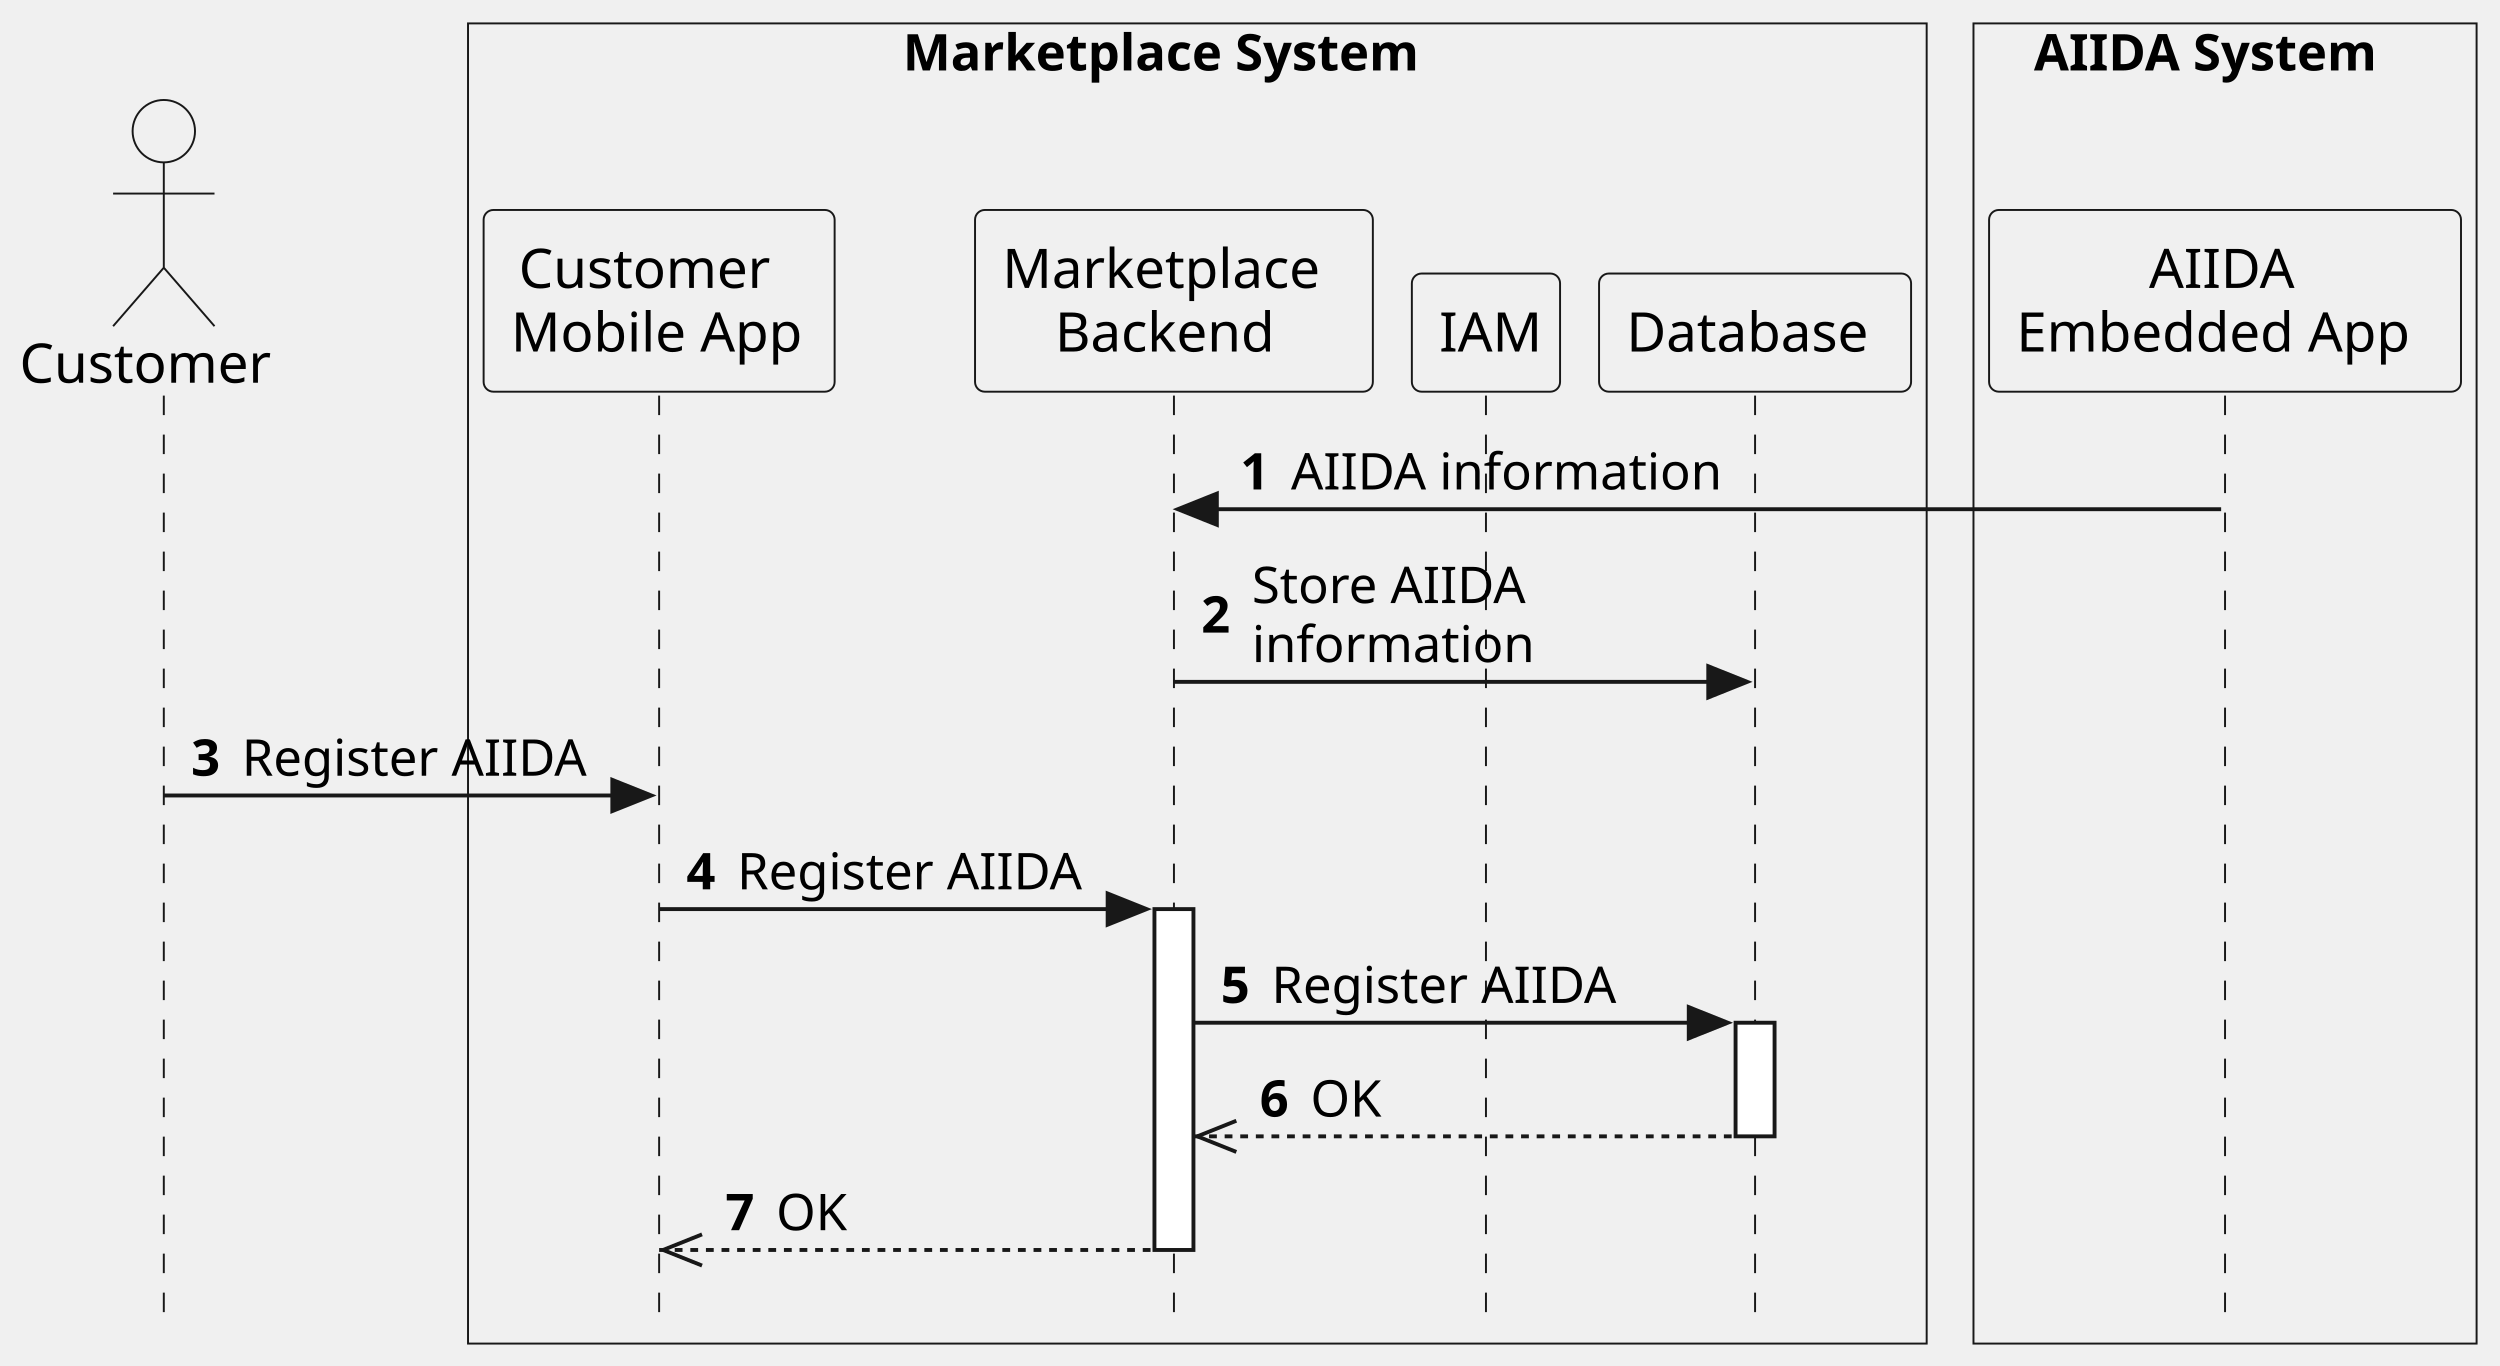
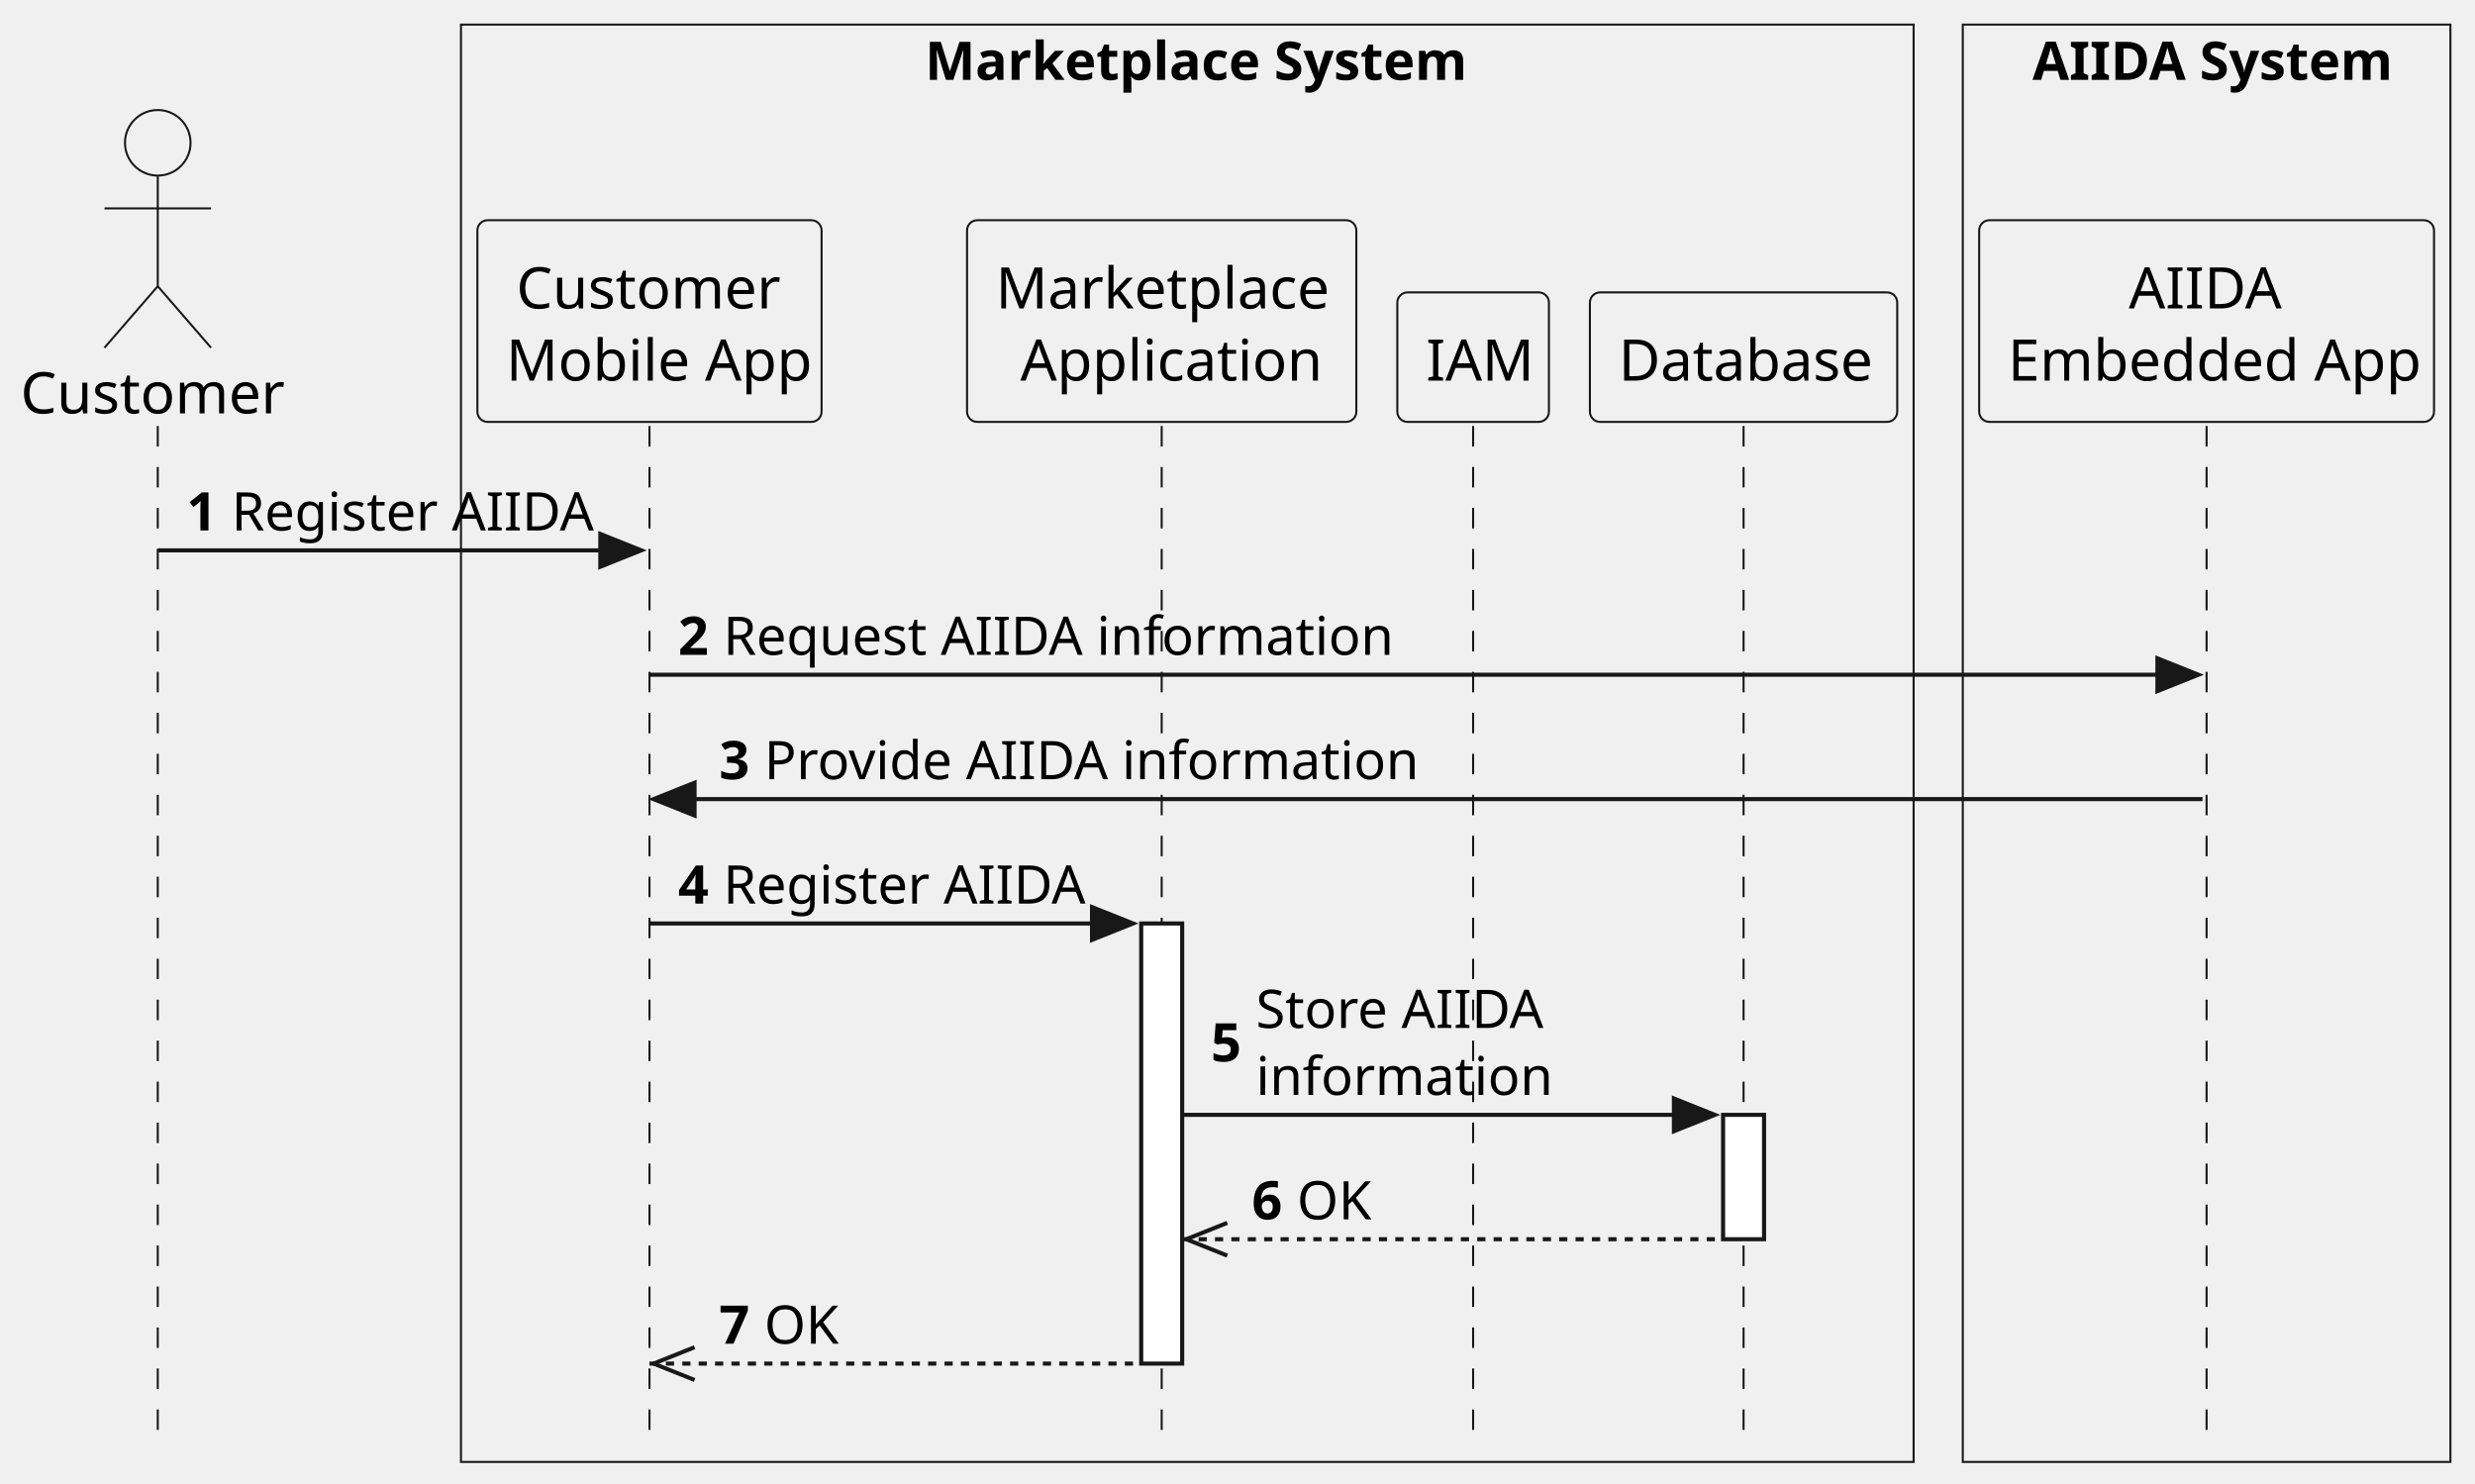
- <svg xmlns="http://www.w3.org/2000/svg" contentStyleType="text/css" height="350px" preserveAspectRatio="none" style="width:641px;height:350px;background:#FFFFFF;" version="1.1" viewBox="0 0 641 350" width="641px" zoomAndPan="magnify">
+ <svg xmlns="http://www.w3.org/2000/svg" contentStyleType="text/css" height="362px" preserveAspectRatio="none" style="width:604px;height:362px;background:#FFFFFF;" version="1.1" viewBox="0 0 604 362" width="604px" zoomAndPan="magnify">
  <defs />
  <g>
-     <rect fill="none" height="338.492" style="stroke:#181818;stroke-width:0.5;" width="374" x="120" y="6" />
-     <text fill="#000000" font-family="sans-serif" font-size="13" font-weight="bold" lengthAdjust="spacing" textLength="151" x="231.5" y="18.067">Marketplace System</text>
-     <rect fill="none" height="338.492" style="stroke:#181818;stroke-width:0.5;" width="129" x="506" y="6" />
-     <text fill="#000000" font-family="sans-serif" font-size="13" font-weight="bold" lengthAdjust="spacing" textLength="98" x="521.5" y="18.067">AIIDA System</text>
-     <line style="stroke:#181818;stroke-width:0.5;stroke-dasharray:5.0,5.0;" x1="42" x2="42" y1="101.43" y2="338.492" />
-     <line style="stroke:#181818;stroke-width:0.5;stroke-dasharray:5.0,5.0;" x1="169" x2="169" y1="101.43" y2="338.492" />
-     <line style="stroke:#181818;stroke-width:0.5;stroke-dasharray:5.0,5.0;" x1="301" x2="301" y1="101.43" y2="338.492" />
-     <rect fill="#FFFFFF" height="87.398" style="stroke:#181818;stroke-width:1.0;" width="10" x="296" y="233.094" />
-     <line style="stroke:#181818;stroke-width:0.5;stroke-dasharray:5.0,5.0;" x1="381" x2="381" y1="101.43" y2="338.492" />
-     <line style="stroke:#181818;stroke-width:0.5;stroke-dasharray:5.0,5.0;" x1="450" x2="450" y1="101.43" y2="338.492" />
-     <rect fill="#FFFFFF" height="29.133" style="stroke:#181818;stroke-width:1.0;" width="10" x="445" y="262.227" />
-     <line style="stroke:#181818;stroke-width:0.5;stroke-dasharray:5.0,5.0;" x1="570.5" x2="570.5" y1="101.43" y2="338.492" />
-     <text fill="#000000" font-family="sans-serif" font-size="14" lengthAdjust="spacing" textLength="68" x="5" y="98.128">Customer</text>
-     <ellipse cx="42" cy="33.633" fill="none" rx="8" ry="8" style="stroke:#181818;stroke-width:0.5;" />
-     <path d="M42,41.633 L42,68.633 M29,49.633 L55,49.633 M42,68.633 L29,83.633 M42,68.633 L55,83.633 " fill="none" style="stroke:#181818;stroke-width:0.5;" />
-     <rect fill="none" height="46.594" rx="2.5" ry="2.5" style="stroke:#181818;stroke-width:0.5;" width="90" x="124" y="53.836" />
-     <text fill="#000000" font-family="sans-serif" font-size="14" lengthAdjust="spacing" textLength="68" x="133" y="73.831">Customer</text>
-     <text fill="#000000" font-family="sans-serif" font-size="14" lengthAdjust="spacing" textLength="76" x="131" y="90.128">Mobile App</text>
-     <rect fill="none" height="46.594" rx="2.5" ry="2.5" style="stroke:#181818;stroke-width:0.5;" width="102" x="250" y="53.836" />
-     <text fill="#000000" font-family="sans-serif" font-size="14" lengthAdjust="spacing" textLength="84" x="257" y="73.831">Marketplace</text>
-     <text fill="#000000" font-family="sans-serif" font-size="14" lengthAdjust="spacing" textLength="61" x="270.5" y="90.128">Backend</text>
-     <rect fill="none" height="30.297" rx="2.5" ry="2.5" style="stroke:#181818;stroke-width:0.5;" width="38" x="362" y="70.133" />
-     <text fill="#000000" font-family="sans-serif" font-size="14" lengthAdjust="spacing" textLength="24" x="369" y="90.128">IAM</text>
-     <rect fill="none" height="30.297" rx="2.5" ry="2.5" style="stroke:#181818;stroke-width:0.5;" width="80" x="410" y="70.133" />
-     <text fill="#000000" font-family="sans-serif" font-size="14" lengthAdjust="spacing" textLength="66" x="417" y="90.128">Database</text>
-     <rect fill="none" height="46.594" rx="2.5" ry="2.5" style="stroke:#181818;stroke-width:0.5;" width="121" x="510" y="53.836" />
-     <text fill="#000000" font-family="sans-serif" font-size="14" lengthAdjust="spacing" textLength="35" x="551" y="73.831">AIIDA</text>
-     <text fill="#000000" font-family="sans-serif" font-size="14" lengthAdjust="spacing" textLength="107" x="517" y="90.128">Embedded App</text>
-     <polygon fill="#181818" points="312,126.562,302,130.562,312,134.562" style="stroke:#181818;stroke-width:1.0;" />
-     <line style="stroke:#181818;stroke-width:1.0;" x1="306" x2="569.5" y1="130.562" y2="130.562" />
-     <text fill="#000000" font-family="sans-serif" font-size="13" font-weight="bold" lengthAdjust="spacing" textLength="9" x="318" y="125.497">1</text>
-     <text fill="#000000" font-family="sans-serif" font-size="13" lengthAdjust="spacing" textLength="111" x="331" y="125.497">AIIDA information</text>
-     <polygon fill="#181818" points="438,170.828,448,174.828,438,178.828" style="stroke:#181818;stroke-width:1.0;" />
-     <line style="stroke:#181818;stroke-width:1.0;" x1="301" x2="444" y1="174.828" y2="174.828" />
-     <text fill="#000000" font-family="sans-serif" font-size="13" font-weight="bold" lengthAdjust="spacing" textLength="9" x="308" y="162.196">2</text>
-     <text fill="#000000" font-family="sans-serif" font-size="13" lengthAdjust="spacing" textLength="73" x="321" y="154.629">Store AIIDA</text>
-     <text fill="#000000" font-family="sans-serif" font-size="13" lengthAdjust="spacing" textLength="73" x="321" y="169.762">information</text>
-     <polygon fill="#181818" points="157,199.961,167,203.961,157,207.961" style="stroke:#181818;stroke-width:1.0;" />
-     <line style="stroke:#181818;stroke-width:1.0;" x1="42" x2="163" y1="203.961" y2="203.961" />
-     <text fill="#000000" font-family="sans-serif" font-size="13" font-weight="bold" lengthAdjust="spacing" textLength="9" x="49" y="198.895">3</text>
-     <text fill="#000000" font-family="sans-serif" font-size="13" lengthAdjust="spacing" textLength="90" x="62" y="198.895">Register AIIDA</text>
-     <polygon fill="#181818" points="284,229.094,294,233.094,284,237.094" style="stroke:#181818;stroke-width:1.0;" />
-     <line style="stroke:#181818;stroke-width:1.0;" x1="169" x2="290" y1="233.094" y2="233.094" />
-     <text fill="#000000" font-family="sans-serif" font-size="13" font-weight="bold" lengthAdjust="spacing" textLength="9" x="176" y="228.028">4</text>
-     <text fill="#000000" font-family="sans-serif" font-size="13" lengthAdjust="spacing" textLength="90" x="189" y="228.028">Register AIIDA</text>
-     <polygon fill="#181818" points="433,258.227,443,262.227,433,266.227" style="stroke:#181818;stroke-width:1.0;" />
-     <line style="stroke:#181818;stroke-width:1.0;" x1="306" x2="439" y1="262.227" y2="262.227" />
-     <text fill="#000000" font-family="sans-serif" font-size="13" font-weight="bold" lengthAdjust="spacing" textLength="9" x="313" y="257.161">5</text>
-     <text fill="#000000" font-family="sans-serif" font-size="13" lengthAdjust="spacing" textLength="90" x="326" y="257.161">Register AIIDA</text>
-     <line style="stroke:#181818;stroke-width:1.0;" x1="307" x2="317" y1="291.359" y2="287.359" />
-     <line style="stroke:#181818;stroke-width:1.0;" x1="307" x2="317" y1="291.359" y2="295.359" />
-     <line style="stroke:#181818;stroke-width:1.0;stroke-dasharray:2.0,2.0;" x1="306" x2="444" y1="291.359" y2="291.359" />
-     <text fill="#000000" font-family="sans-serif" font-size="13" font-weight="bold" lengthAdjust="spacing" textLength="9" x="323" y="286.293">6</text>
-     <text fill="#000000" font-family="sans-serif" font-size="13" lengthAdjust="spacing" textLength="18" x="336" y="286.293">OK</text>
-     <line style="stroke:#181818;stroke-width:1.0;" x1="170" x2="180" y1="320.492" y2="316.492" />
-     <line style="stroke:#181818;stroke-width:1.0;" x1="170" x2="180" y1="320.492" y2="324.492" />
-     <line style="stroke:#181818;stroke-width:1.0;stroke-dasharray:2.0,2.0;" x1="169" x2="295" y1="320.492" y2="320.492" />
-     <text fill="#000000" font-family="sans-serif" font-size="13" font-weight="bold" lengthAdjust="spacing" textLength="9" x="186" y="315.426">7</text>
-     <text fill="#000000" font-family="sans-serif" font-size="13" lengthAdjust="spacing" textLength="18" x="199" y="315.426">OK</text>
+     <rect fill="none" height="350.773" style="stroke:#181818;stroke-width:0.5;" width="354.5" x="112.5" y="6" />
+     <text fill="#000000" font-family="sans-serif" font-size="13" font-weight="bold" lengthAdjust="spacing" textLength="128" x="225.75" y="19.495">Marketplace System</text>
+     <rect fill="none" height="350.773" style="stroke:#181818;stroke-width:0.5;" width="119" x="479" y="6" />
+     <text fill="#000000" font-family="sans-serif" font-size="13" font-weight="bold" lengthAdjust="spacing" textLength="85" x="496" y="19.495">AIIDA System</text>
+     <line style="stroke:#181818;stroke-width:0.5;stroke-dasharray:5.0,5.0;" x1="38.5" x2="38.5" y1="103.961" y2="350.773" />
+     <line style="stroke:#181818;stroke-width:0.5;stroke-dasharray:5.0,5.0;" x1="158.5" x2="158.5" y1="103.961" y2="350.773" />
+     <line style="stroke:#181818;stroke-width:0.5;stroke-dasharray:5.0,5.0;" x1="283.5" x2="283.5" y1="103.961" y2="350.773" />
+     <rect fill="#FFFFFF" height="107.406" style="stroke:#181818;stroke-width:1.0;" width="10" x="278.5" y="225.367" />
+     <line style="stroke:#181818;stroke-width:0.5;stroke-dasharray:5.0,5.0;" x1="359.5" x2="359.5" y1="103.961" y2="350.773" />
+     <line style="stroke:#181818;stroke-width:0.5;stroke-dasharray:5.0,5.0;" x1="425.5" x2="425.5" y1="103.961" y2="350.773" />
+     <rect fill="#FFFFFF" height="30.352" style="stroke:#181818;stroke-width:1.0;" width="10" x="420.5" y="272.07" />
+     <line style="stroke:#181818;stroke-width:0.5;stroke-dasharray:5.0,5.0;" x1="538.5" x2="538.5" y1="103.961" y2="350.773" />
+     <text fill="#000000" font-family="sans-serif" font-size="14" lengthAdjust="spacing" textLength="61" x="5" y="100.885">Customer</text>
+     <ellipse cx="38.5" cy="34.852" fill="none" rx="8" ry="8" style="stroke:#181818;stroke-width:0.5;" />
+     <path d="M38.5,42.852 L38.5,69.852 M25.5,50.852 L51.5,50.852 M38.5,69.852 L25.5,84.852 M38.5,69.852 L51.5,84.852 " fill="none" style="stroke:#181818;stroke-width:0.5;" />
+     <rect fill="none" height="49.219" rx="2.5" ry="2.5" style="stroke:#181818;stroke-width:0.5;" width="84" x="116.5" y="53.742" />
+     <text fill="#000000" font-family="sans-serif" font-size="14" lengthAdjust="spacing" textLength="61" x="126" y="75.275">Customer</text>
+     <text fill="#000000" font-family="sans-serif" font-size="14" lengthAdjust="spacing" textLength="70" x="123.5" y="92.885">Mobile App</text>
+     <rect fill="none" height="49.219" rx="2.5" ry="2.5" style="stroke:#181818;stroke-width:0.5;" width="95" x="236" y="53.742" />
+     <text fill="#000000" font-family="sans-serif" font-size="14" lengthAdjust="spacing" textLength="77" x="243" y="75.275">Marketplace</text>
+     <text fill="#000000" font-family="sans-serif" font-size="14" lengthAdjust="spacing" textLength="69" x="249" y="92.885">Application</text>
+     <rect fill="none" height="31.609" rx="2.5" ry="2.5" style="stroke:#181818;stroke-width:0.5;" width="37" x="341" y="71.352" />
+     <text fill="#000000" font-family="sans-serif" font-size="14" lengthAdjust="spacing" textLength="23" x="348" y="92.885">IAM</text>
+     <rect fill="none" height="31.609" rx="2.5" ry="2.5" style="stroke:#181818;stroke-width:0.5;" width="75" x="388" y="71.352" />
+     <text fill="#000000" font-family="sans-serif" font-size="14" lengthAdjust="spacing" textLength="61" x="395" y="92.885">Database</text>
+     <rect fill="none" height="49.219" rx="2.5" ry="2.5" style="stroke:#181818;stroke-width:0.5;" width="111" x="483" y="53.742" />
+     <text fill="#000000" font-family="sans-serif" font-size="14" lengthAdjust="spacing" textLength="34" x="519.5" y="75.275">AIIDA</text>
+     <text fill="#000000" font-family="sans-serif" font-size="14" lengthAdjust="spacing" textLength="97" x="490" y="92.885">Embedded App</text>
+     <polygon fill="#181818" points="146.5,130.312,156.5,134.312,146.5,138.312" style="stroke:#181818;stroke-width:1.0;" />
+     <line style="stroke:#181818;stroke-width:1.0;" x1="38.5" x2="152.5" y1="134.312" y2="134.312" />
+     <text fill="#000000" font-family="sans-serif" font-size="13" font-weight="bold" lengthAdjust="spacing" textLength="7" x="45.5" y="129.456">1</text>
+     <text fill="#000000" font-family="sans-serif" font-size="13" lengthAdjust="spacing" textLength="85" x="56.5" y="129.456">Register AIIDA</text>
+     <polygon fill="#181818" points="526.5,160.664,536.5,164.664,526.5,168.664" style="stroke:#181818;stroke-width:1.0;" />
+     <line style="stroke:#181818;stroke-width:1.0;" x1="158.5" x2="532.5" y1="164.664" y2="164.664" />
+     <text fill="#000000" font-family="sans-serif" font-size="13" font-weight="bold" lengthAdjust="spacing" textLength="7" x="165.5" y="159.808">2</text>
+     <text fill="#000000" font-family="sans-serif" font-size="13" lengthAdjust="spacing" textLength="152" x="176.5" y="159.808">Request AIIDA information</text>
+     <polygon fill="#181818" points="169.5,191.016,159.5,195.016,169.5,199.016" style="stroke:#181818;stroke-width:1.0;" />
+     <line style="stroke:#181818;stroke-width:1.0;" x1="163.5" x2="537.5" y1="195.016" y2="195.016" />
+     <text fill="#000000" font-family="sans-serif" font-size="13" font-weight="bold" lengthAdjust="spacing" textLength="7" x="175.5" y="190.159">3</text>
+     <text fill="#000000" font-family="sans-serif" font-size="13" lengthAdjust="spacing" textLength="146" x="186.5" y="190.159">Provide AIIDA information</text>
+     <polygon fill="#181818" points="266.5,221.367,276.5,225.367,266.5,229.367" style="stroke:#181818;stroke-width:1.0;" />
+     <line style="stroke:#181818;stroke-width:1.0;" x1="158.5" x2="272.5" y1="225.367" y2="225.367" />
+     <text fill="#000000" font-family="sans-serif" font-size="13" font-weight="bold" lengthAdjust="spacing" textLength="7" x="165.5" y="220.511">4</text>
+     <text fill="#000000" font-family="sans-serif" font-size="13" lengthAdjust="spacing" textLength="85" x="176.5" y="220.511">Register AIIDA</text>
+     <polygon fill="#181818" points="408.5,268.07,418.5,272.07,408.5,276.07" style="stroke:#181818;stroke-width:1.0;" />
+     <line style="stroke:#181818;stroke-width:1.0;" x1="288.5" x2="414.5" y1="272.07" y2="272.07" />
+     <text fill="#000000" font-family="sans-serif" font-size="13" font-weight="bold" lengthAdjust="spacing" textLength="7" x="295.5" y="259.038">5</text>
+     <text fill="#000000" font-family="sans-serif" font-size="13" lengthAdjust="spacing" textLength="68" x="306.5" y="250.862">Store AIIDA</text>
+     <text fill="#000000" font-family="sans-serif" font-size="13" lengthAdjust="spacing" textLength="63" x="306.5" y="267.214">information</text>
+     <line style="stroke:#181818;stroke-width:1.0;" x1="289.5" x2="299.5" y1="302.422" y2="298.422" />
+     <line style="stroke:#181818;stroke-width:1.0;" x1="289.5" x2="299.5" y1="302.422" y2="306.422" />
+     <line style="stroke:#181818;stroke-width:1.0;stroke-dasharray:2.0,2.0;" x1="288.5" x2="419.5" y1="302.422" y2="302.422" />
+     <text fill="#000000" font-family="sans-serif" font-size="13" font-weight="bold" lengthAdjust="spacing" textLength="7" x="305.5" y="297.565">6</text>
+     <text fill="#000000" font-family="sans-serif" font-size="13" lengthAdjust="spacing" textLength="19" x="316.5" y="297.565">OK</text>
+     <line style="stroke:#181818;stroke-width:1.0;" x1="159.5" x2="169.5" y1="332.773" y2="328.773" />
+     <line style="stroke:#181818;stroke-width:1.0;" x1="159.5" x2="169.5" y1="332.773" y2="336.773" />
+     <line style="stroke:#181818;stroke-width:1.0;stroke-dasharray:2.0,2.0;" x1="158.5" x2="277.5" y1="332.773" y2="332.773" />
+     <text fill="#000000" font-family="sans-serif" font-size="13" font-weight="bold" lengthAdjust="spacing" textLength="7" x="175.5" y="327.917">7</text>
+     <text fill="#000000" font-family="sans-serif" font-size="13" lengthAdjust="spacing" textLength="19" x="186.5" y="327.917">OK</text>
  </g>
</svg>
